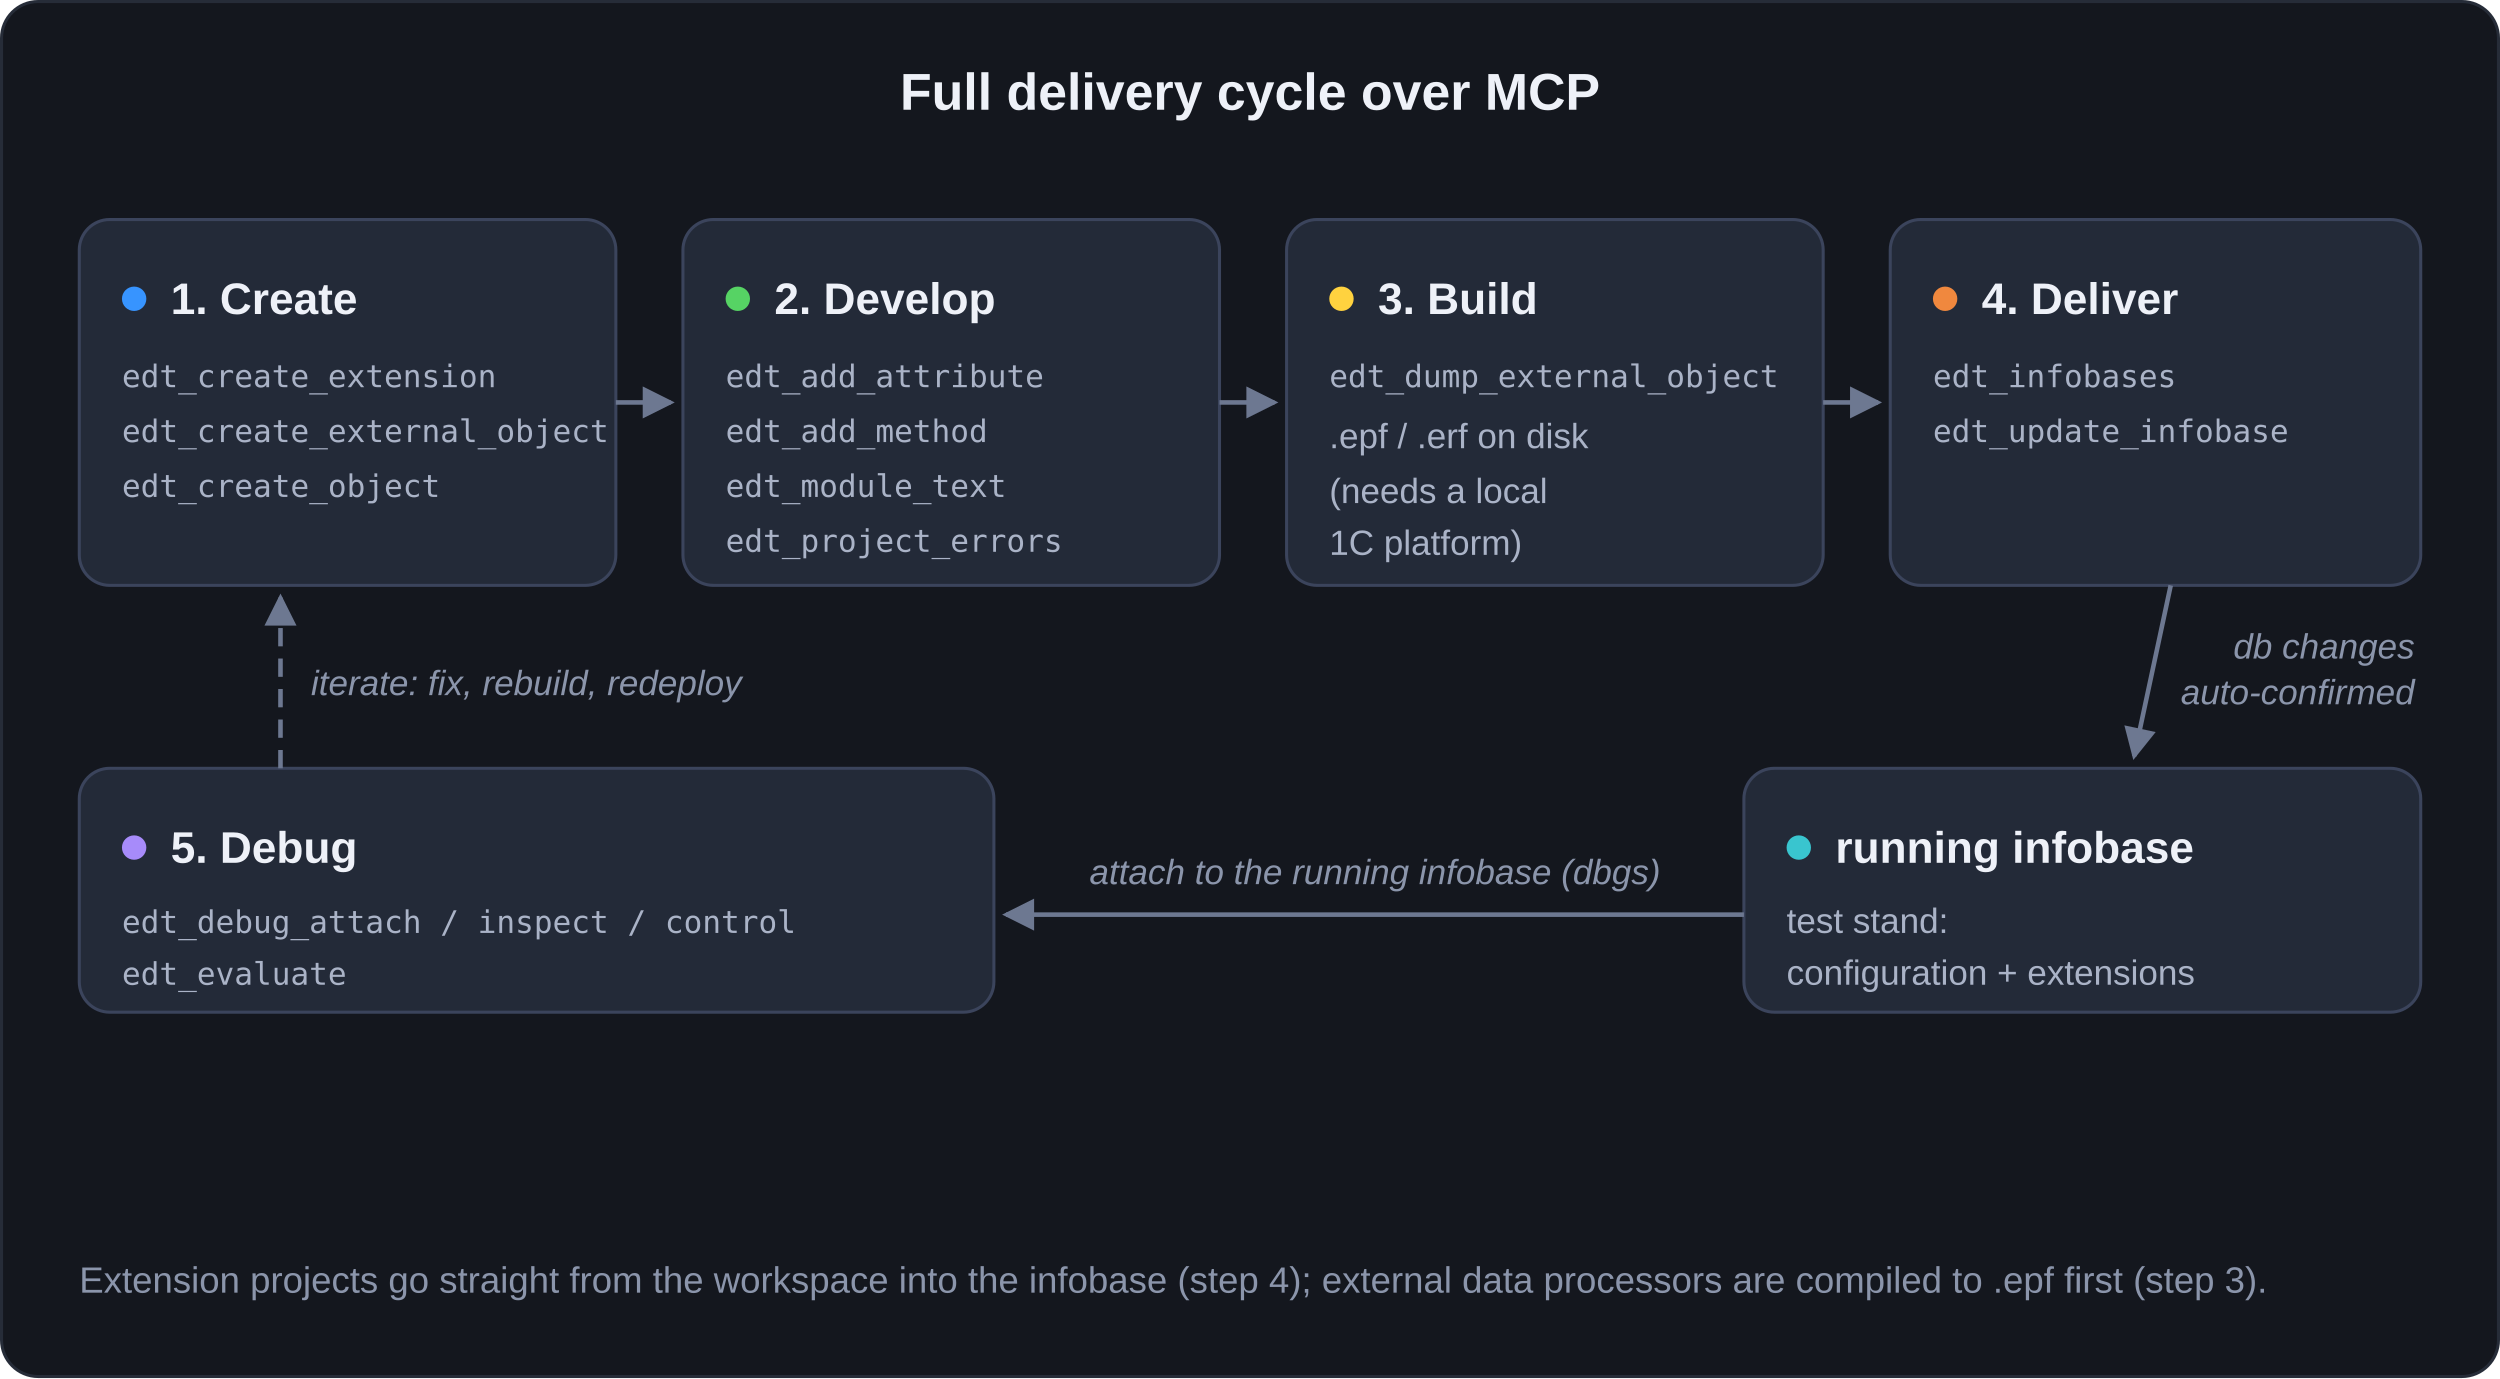
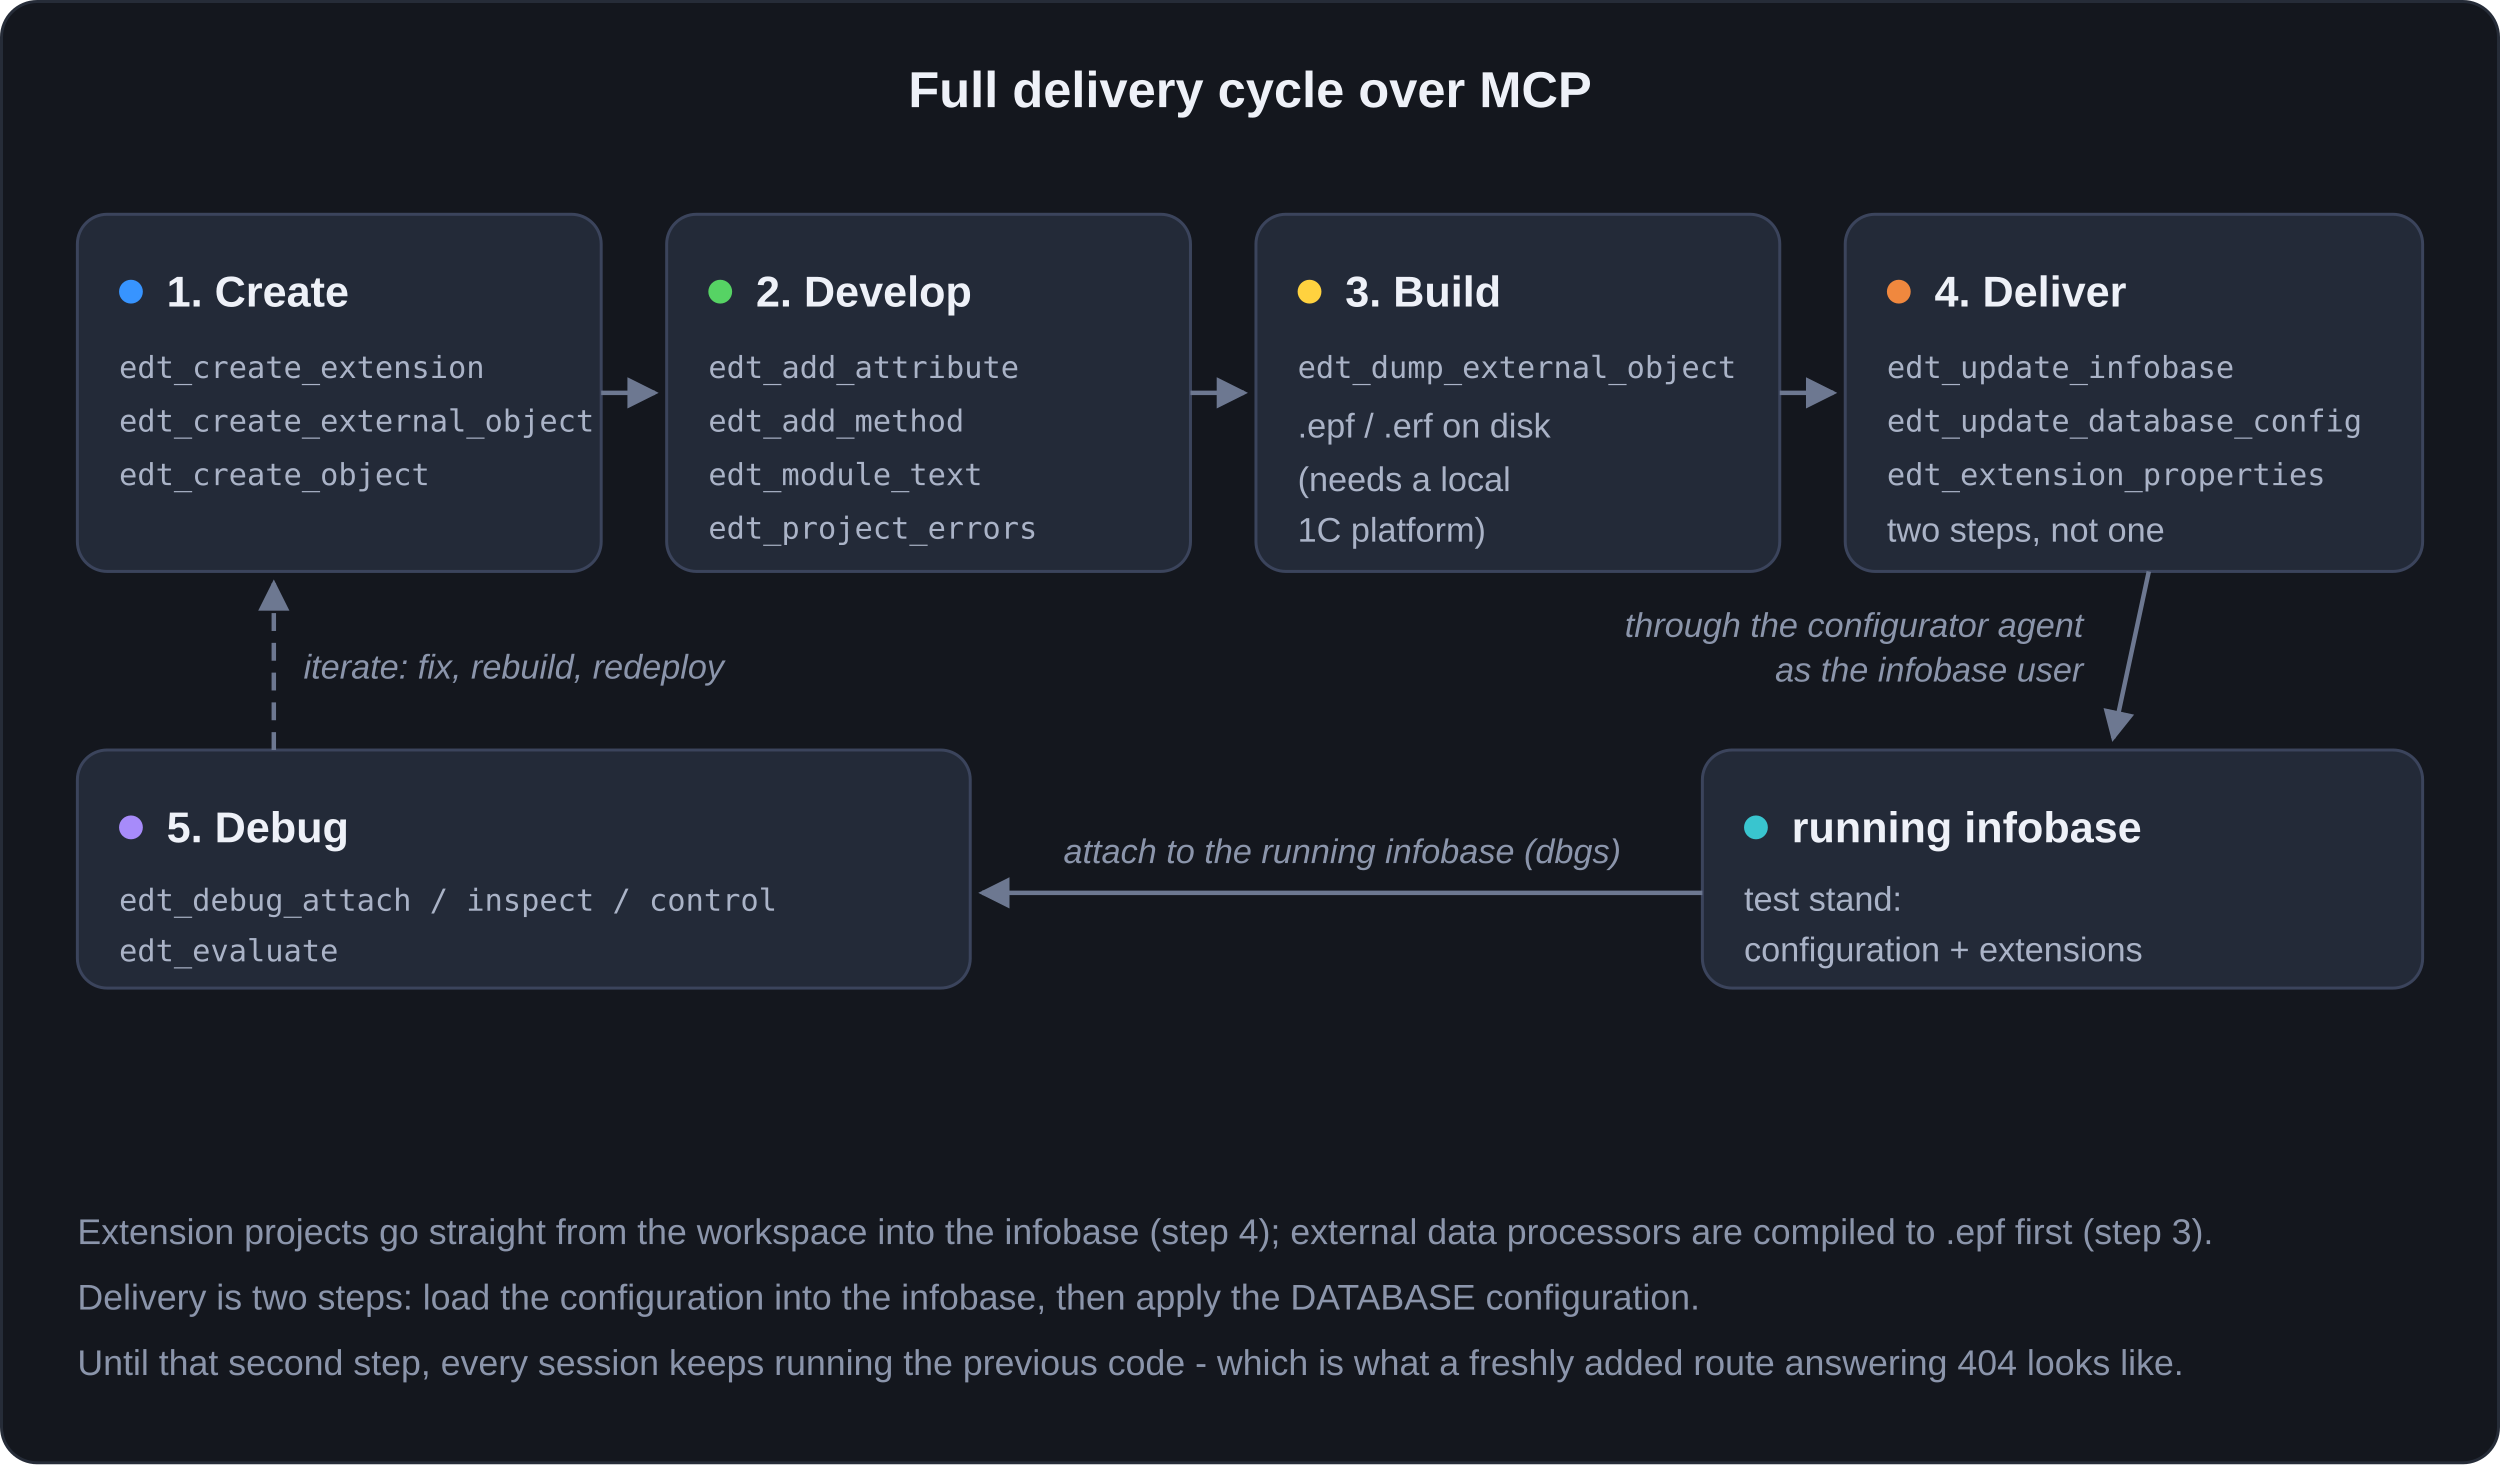
- <svg xmlns="http://www.w3.org/2000/svg" width="820" height="452" viewBox="0 0 820 452">
+ <svg xmlns="http://www.w3.org/2000/svg" width="840" height="492" viewBox="0 0 840 492">
  <style>
    text { font-family: 'Segoe UI', 'Helvetica Neue', Arial, sans-serif; }
    .mono { font-family: Consolas, 'Cascadia Mono', Menlo, monospace; font-size: 10.2px; }
    .title { font-size: 17px; font-weight: 600; fill: #eef1f8; }
    .box-title { font-size: 14.5px; font-weight: 600; fill: #eef1f8; }
    .box-body { font-size: 11.5px; fill: #aab3c7; }
    .edge-sub { font-size: 11.5px; font-style: italic; fill: #8b95ab; }
    .note { font-size: 12px; fill: #8b95ab; }
    .box { fill: #232a38; stroke: #3b445c; }
    .edge { stroke: #6d7891; stroke-width: 1.5; fill: none; }
  </style>
  <defs>
    <marker id="ah2" viewBox="0 0 8 8" refX="7" refY="4" markerWidth="7" markerHeight="7" orient="auto-start-reverse">
      <path d="M0,0 L8,4 L0,8 Z" fill="#6d7891" />
    </marker>
  </defs>
-   <rect x="0.5" y="0.5" width="819" height="451" rx="12" fill="#14171e" stroke="#262c38" />
-   <text x="410" y="36" text-anchor="middle" class="title">Full delivery cycle over MCP</text>
+   <rect x="0.5" y="0.5" width="839" height="491" rx="12" fill="#14171e" stroke="#262c38" />
+   <text x="420" y="36" text-anchor="middle" class="title">Full delivery cycle over MCP</text>
  <rect x="26" y="72" width="176" height="120" rx="10" class="box" />
  <circle cx="44" cy="98" r="4" fill="#3794ff" />
  <text x="56" y="103" class="box-title">1. Create</text>
  <text x="40" y="127" class="mono" fill="#aab3c7">edt_create_extension</text>
  <text x="40" y="145" class="mono" fill="#aab3c7">edt_create_external_object</text>
  <text x="40" y="163" class="mono" fill="#aab3c7">edt_create_object</text>
  <rect x="224" y="72" width="176" height="120" rx="10" class="box" />
  <circle cx="242" cy="98" r="4" fill="#56d364" />
  <text x="254" y="103" class="box-title">2. Develop</text>
  <text x="238" y="127" class="mono" fill="#aab3c7">edt_add_attribute</text>
  <text x="238" y="145" class="mono" fill="#aab3c7">edt_add_method</text>
  <text x="238" y="163" class="mono" fill="#aab3c7">edt_module_text</text>
  <text x="238" y="181" class="mono" fill="#aab3c7">edt_project_errors</text>
  <rect x="422" y="72" width="176" height="120" rx="10" class="box" />
  <circle cx="440" cy="98" r="4" fill="#ffd23f" />
  <text x="452" y="103" class="box-title">3. Build</text>
  <text x="436" y="127" class="mono" fill="#aab3c7">edt_dump_external_object</text>
  <text x="436" y="147" class="box-body">.epf / .erf on disk</text>
  <text x="436" y="165" class="box-body">(needs a local</text>
  <text x="436" y="182" class="box-body">1C platform)</text>
-   <rect x="620" y="72" width="174" height="120" rx="10" class="box" />
+   <rect x="620" y="72" width="194" height="120" rx="10" class="box" />
  <circle cx="638" cy="98" r="4" fill="#f0883e" />
  <text x="650" y="103" class="box-title">4. Deliver</text>
-   <text x="634" y="127" class="mono" fill="#aab3c7">edt_infobases</text>
-   <text x="634" y="145" class="mono" fill="#aab3c7">edt_update_infobase</text>
+   <text x="634" y="127" class="mono" fill="#aab3c7">edt_update_infobase</text>
+   <text x="634" y="145" class="mono" fill="#aab3c7">edt_update_database_config</text>
+   <text x="634" y="163" class="mono" fill="#aab3c7">edt_extension_properties</text>
+   <text x="634" y="182" class="box-body">two steps, not one</text>
  <line x1="202" y1="132" x2="220" y2="132" class="edge" marker-end="url(#ah2)" />
  <line x1="400" y1="132" x2="418" y2="132" class="edge" marker-end="url(#ah2)" />
  <line x1="598" y1="132" x2="616" y2="132" class="edge" marker-end="url(#ah2)" />
-   <rect x="572" y="252" width="222" height="80" rx="10" class="box" />
+   <rect x="572" y="252" width="242" height="80" rx="10" class="box" />
  <circle cx="590" cy="278" r="4" fill="#39c5cf" />
  <text x="602" y="283" class="box-title">running infobase</text>
  <text x="586" y="306" class="box-body">test stand:</text>
  <text x="586" y="323" class="box-body">configuration + extensions</text>
-   <line x1="712" y1="192" x2="700" y2="248" class="edge" marker-end="url(#ah2)" />
-   <text x="792" y="216" text-anchor="end" class="edge-sub">db changes</text>
-   <text x="792" y="231" text-anchor="end" class="edge-sub">auto-confirmed</text>
+   <line x1="722" y1="192" x2="710" y2="248" class="edge" marker-end="url(#ah2)" />
+   <text x="700" y="214" text-anchor="end" class="edge-sub">through the configurator agent</text>
+   <text x="700" y="229" text-anchor="end" class="edge-sub">as the infobase user</text>
  <rect x="26" y="252" width="300" height="80" rx="10" class="box" />
  <circle cx="44" cy="278" r="4" fill="#a78bfa" />
  <text x="56" y="283" class="box-title">5. Debug</text>
  <text x="40" y="306" class="mono" fill="#aab3c7">edt_debug_attach / inspect / control</text>
  <text x="40" y="323" class="mono" fill="#aab3c7">edt_evaluate</text>
  <line x1="572" y1="300" x2="330" y2="300" class="edge" marker-end="url(#ah2)" />
  <text x="451" y="290" text-anchor="middle" class="edge-sub">attach to the running infobase (dbgs)</text>
  <line x1="92" y1="252" x2="92" y2="196" class="edge" stroke-dasharray="6 4" marker-end="url(#ah2)" />
  <text x="102" y="228" class="edge-sub">iterate: fix, rebuild, redeploy</text>
-   <text x="26" y="424" class="note">Extension projects go straight from the workspace into the infobase (step 4); external data processors are compiled to .epf first (step 3).</text>
+   <text x="26" y="418" class="note">Extension projects go straight from the workspace into the infobase (step 4); external data processors are compiled to .epf first (step 3).</text>
+   <text x="26" y="440" class="note">Delivery is two steps: load the configuration into the infobase, then apply the DATABASE configuration.</text>
+   <text x="26" y="462" class="note">Until that second step, every session keeps running the previous code - which is what a freshly added route answering 404 looks like.</text>
</svg>
